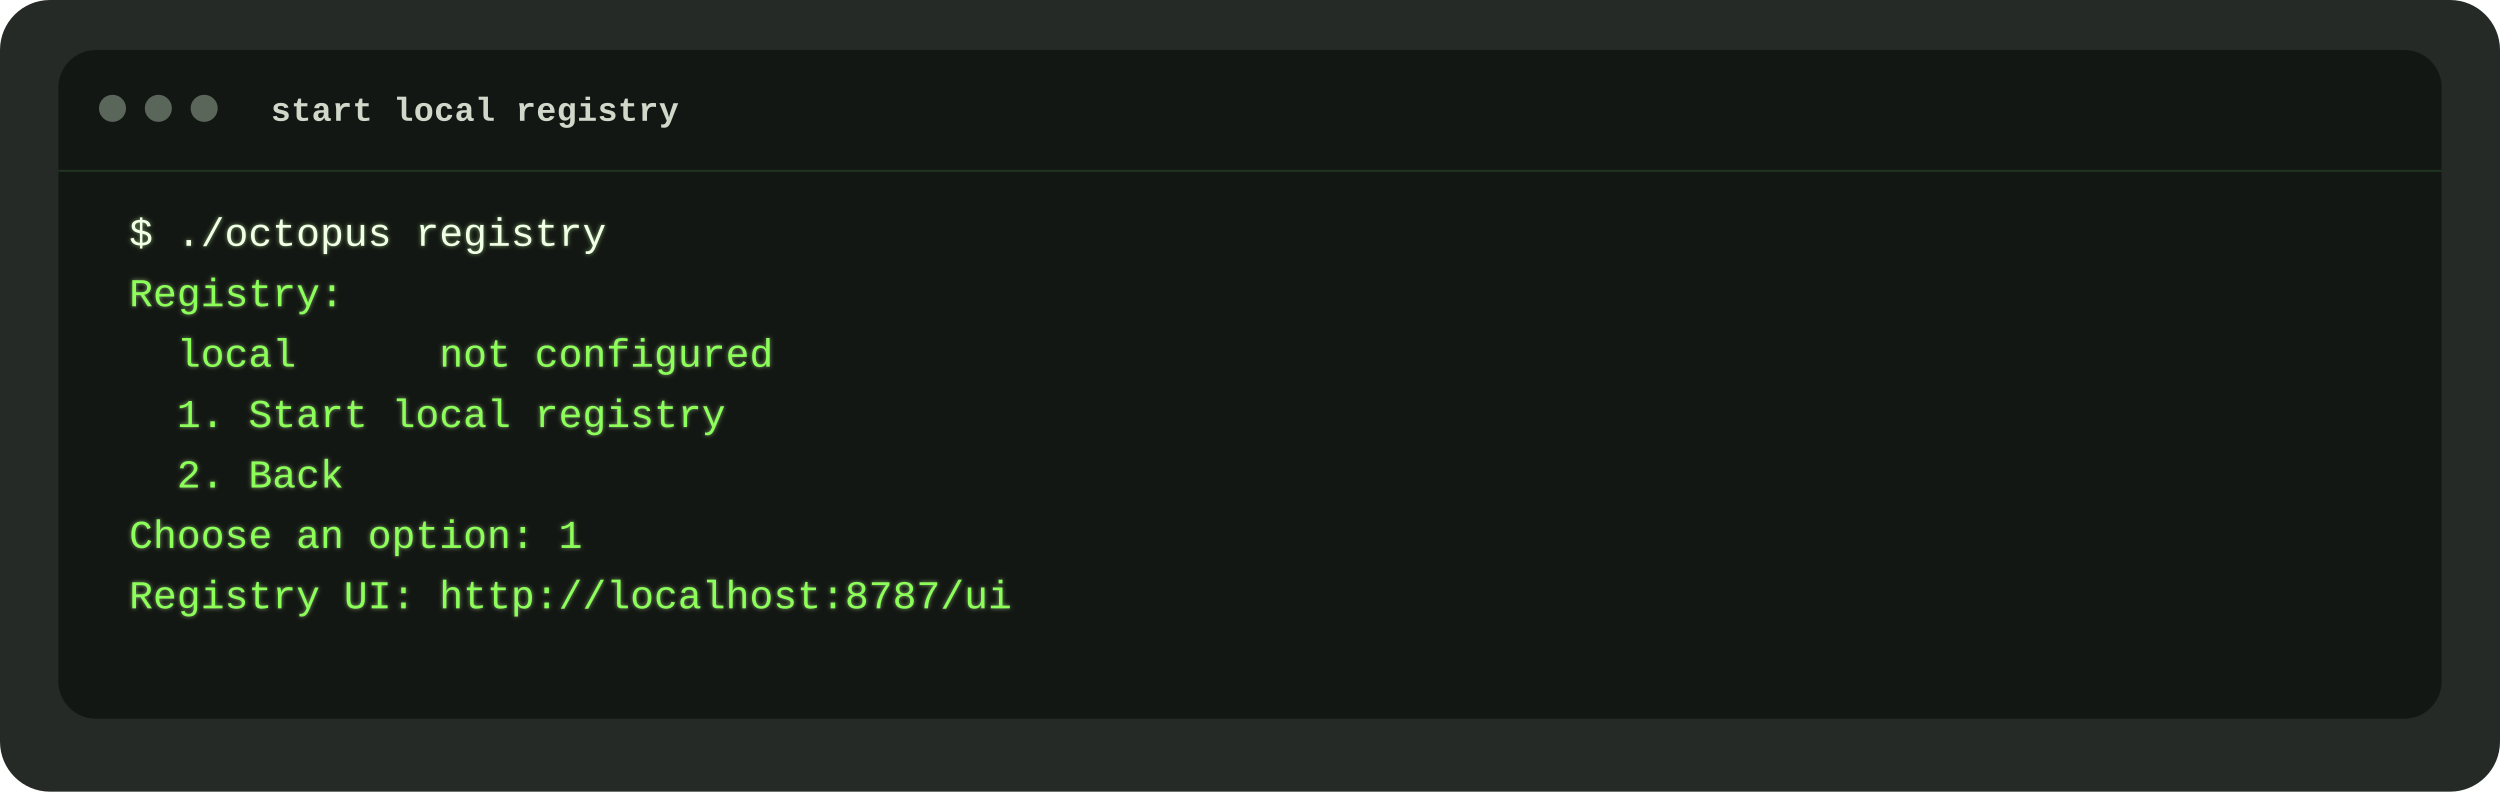
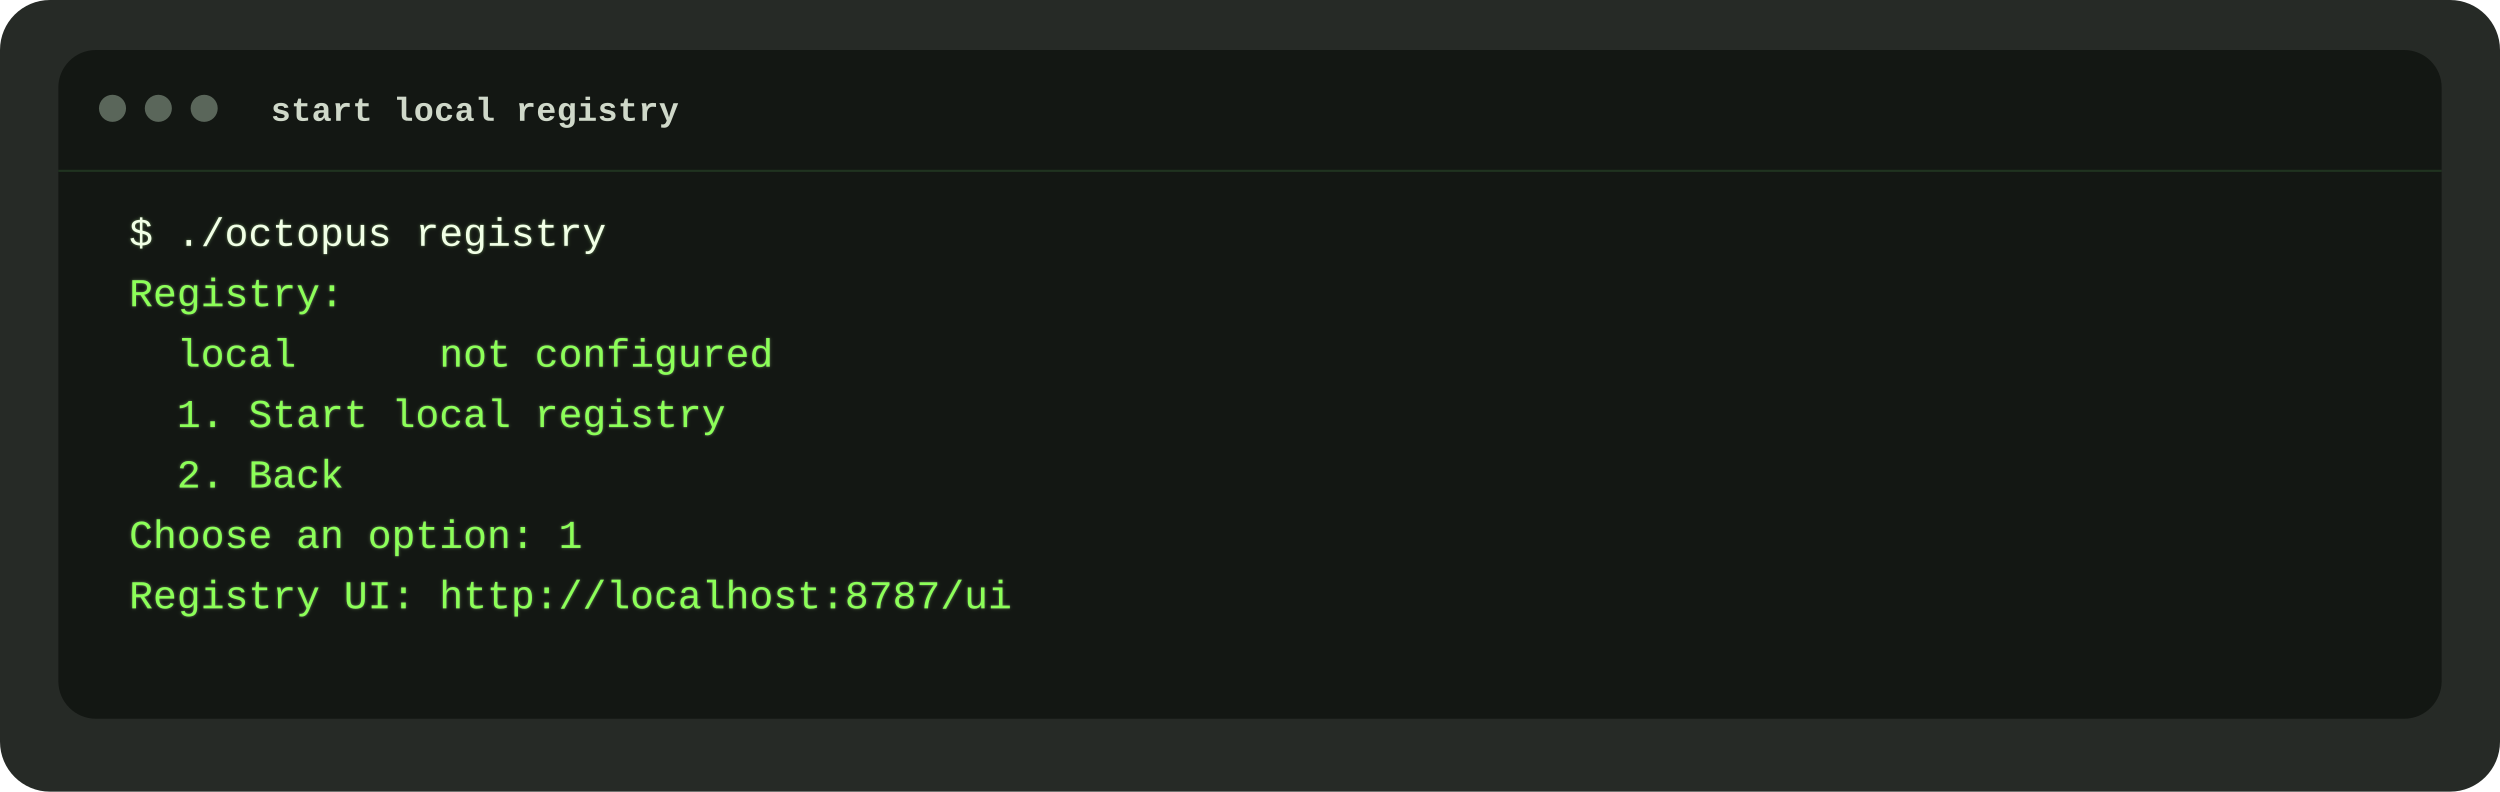
<svg xmlns="http://www.w3.org/2000/svg" width="1200" height="380" viewBox="0 0 1200 380" role="img" aria-labelledby="title desc">
  <style>
    .bg { fill: #262a26; }
    .panel { fill: #131713; }
    .rule { stroke: #274227; stroke-width: 1; opacity: 0.65; }
    .dot { fill: #5a665a; }
    .label { fill: #cfd8c9; font: 600 16px "IBM Plex Mono", "SFMono-Regular", Menlo, Monaco, Consolas, "Liberation Mono", monospace; letter-spacing: 0.2px; }
    .line { fill: #8cff58; font: 19px "IBM Plex Mono", "SFMono-Regular", Menlo, Monaco, Consolas, "Liberation Mono", monospace; letter-spacing: 0.05px; filter: url(#crt-glow); }
    .prompt { fill: #f1ffe6; }
  </style>
  <defs>
    <filter id="crt-glow" x="-20%" y="-20%" width="140%" height="140%">
-       <feGaussianBlur stdDeviation="1.05" result="blur" />
-       <feColorMatrix in="blur" type="matrix" values="0 0 0 0 0.55 0 0 0 0 1 0 0 0 0 0.35 0 0 0 0.58 0" result="glow" />
+       <feGaussianBlur stdDeviation="0.85" result="blur" />
+       <feColorMatrix in="blur" type="matrix" values="0 0 0 0 0.55 0 0 0 0 1 0 0 0 0 0.35 0 0 0 0.5 0" result="glow" />
      <feMerge>
        <feMergeNode in="glow" />
        <feMergeNode in="SourceGraphic" />
      </feMerge>
    </filter>
  </defs>
  <rect class="bg" x="0" y="0" width="1200" height="380" rx="24" />
  <g transform="translate(28 24)">
    <rect class="panel" x="0" y="0" width="1144" height="321" rx="18" />
    <circle class="dot" cx="26" cy="28" r="6.5" />
    <circle class="dot" cx="48" cy="28" r="6.5" />
    <circle class="dot" cx="70" cy="28" r="6.5" />
    <text class="label" x="102" y="34">start local registry</text>
    <line class="rule" x1="0" y1="58" x2="1144" y2="58" />
    <text class="line" xml:space="preserve">
      <tspan class="prompt" x="34" y="94">$ ./octopus registry</tspan>
      <tspan x="34" dy="29">Registry:</tspan>
      <tspan x="34" dy="29">  local      not configured</tspan>
      <tspan x="34" dy="29" />
      <tspan x="34" dy="29">  1. Start local registry</tspan>
      <tspan x="34" dy="29">  2. Back</tspan>
      <tspan x="34" dy="29">Choose an option: 1</tspan>
      <tspan x="34" dy="29">Registry UI: http://localhost:8787/ui</tspan>
    </text>
  </g>
</svg>
